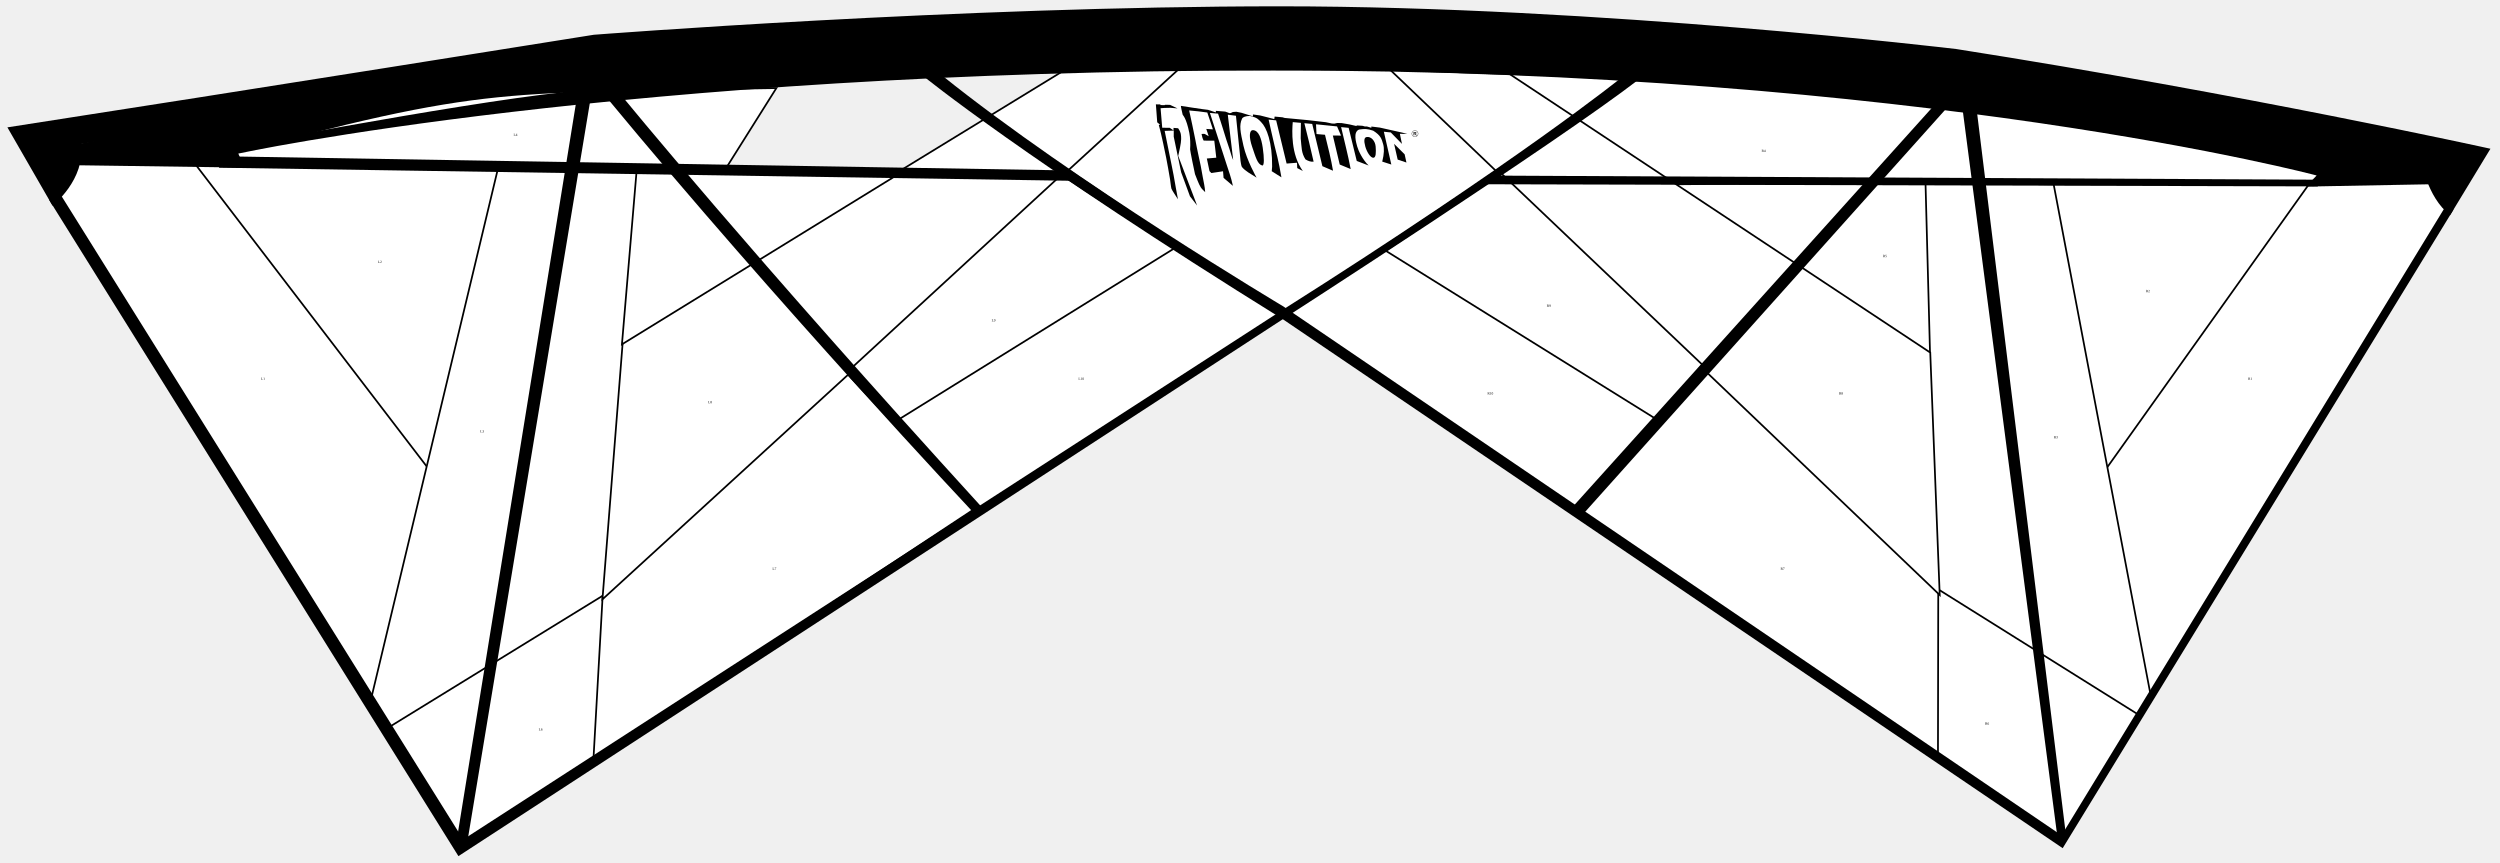
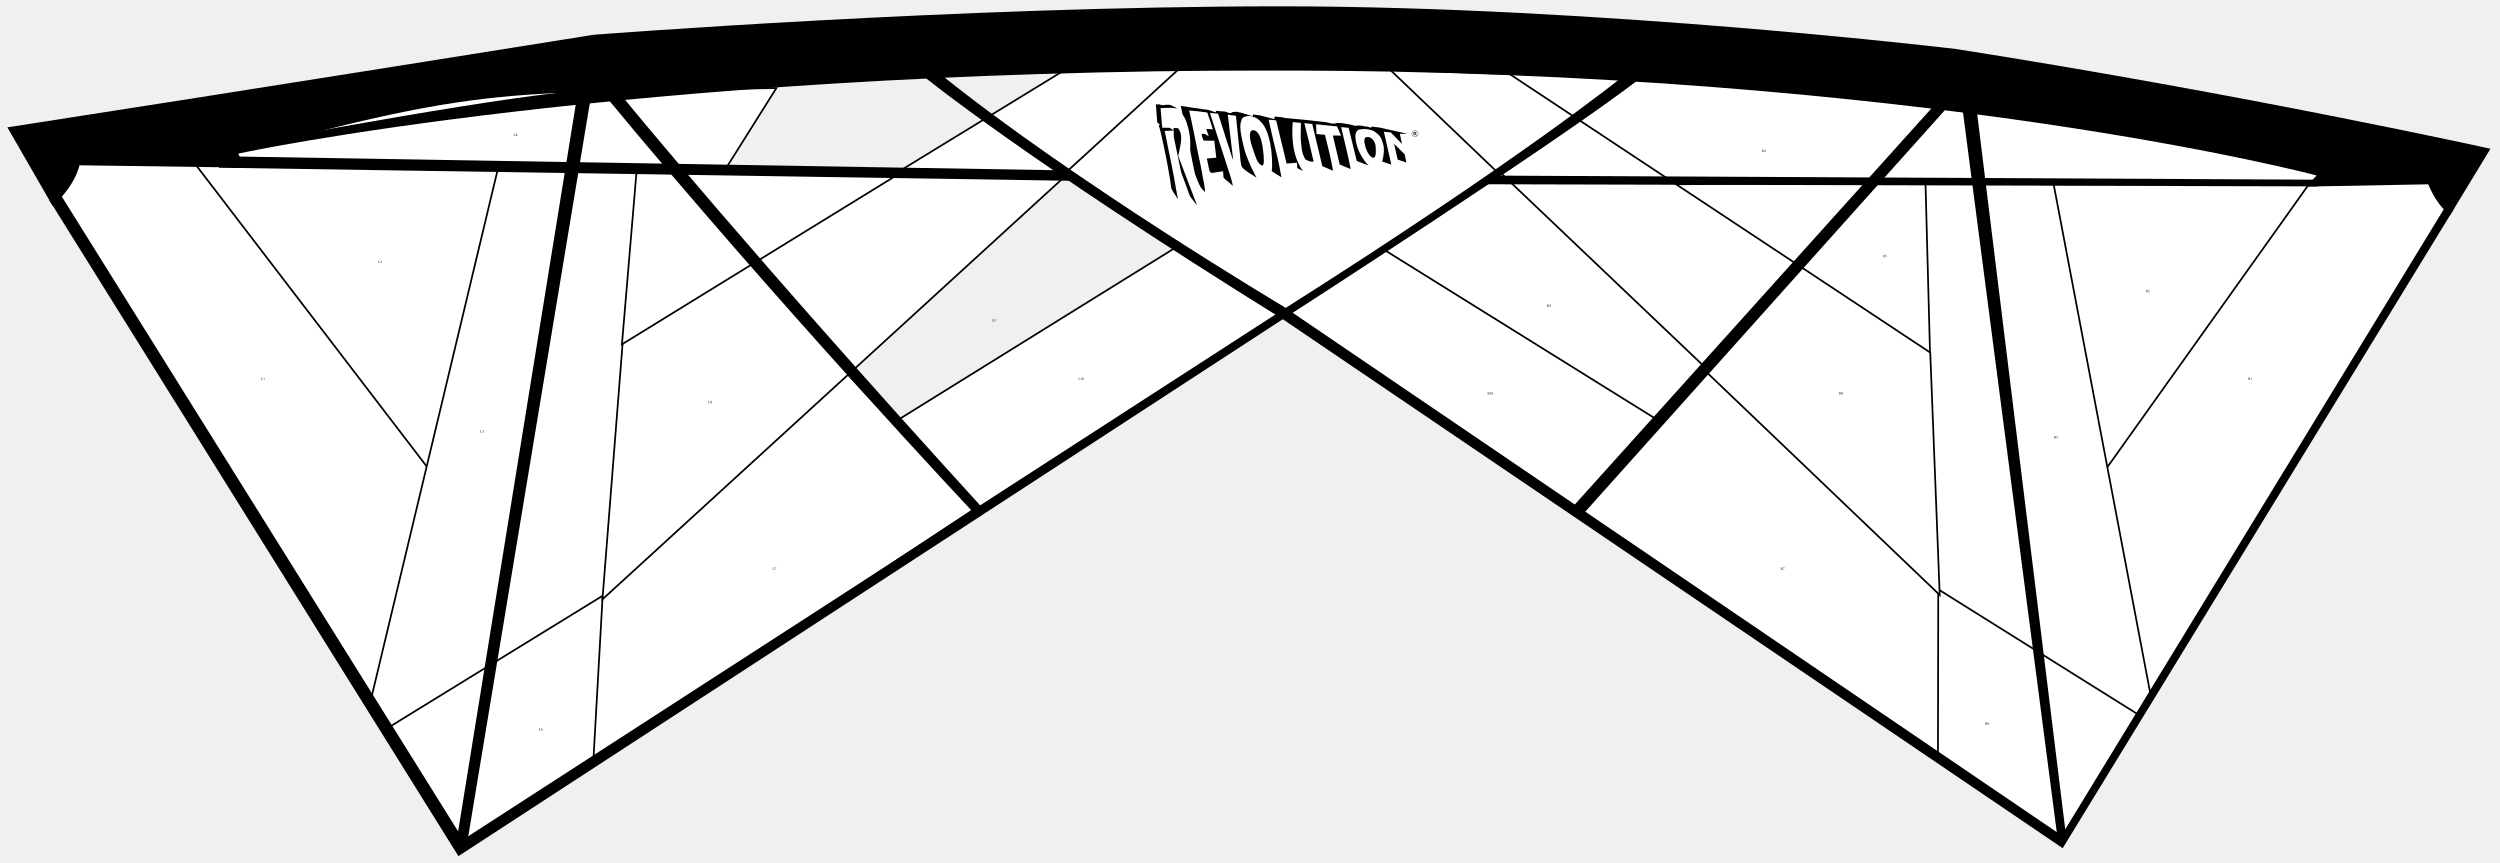
<svg xmlns="http://www.w3.org/2000/svg" class="revolution-reflex" version="1.1" id="revolution-reflex-tarantula" x="0px" y="0px" viewBox="0 0 8555 2951" style="enable-background:new 0 0 8555 2951;" xml:space="preserve">
  <defs id="defs107" />
  <style type="text/css" id="style2">
		.revolution-reflex .panel {
            stroke: #000000;
			stroke-width: 6px;
            fill: #ffffff;
		}
	</style>
  <path class="mesh" d="M269,492.7v44.5l446.8-5c0,0,536.1-112.6,1210.4-202c0,0,966.7-113.7,2428.9-113.7s2461.4,162.5,2461.4,162.5     s649.9,105.6,1129.1,195H8303v-32.5L6743.3,249c0,0-1023.5-154.3-2388.3-154.3S2031.8,200.2,2031.8,200.2S455.8,452.1,269,492.7z" id="path4" />
  <polygon class="panel" id="L1" points="187.8,671.4 1276.3,2409.8 1471.3,1589.3 683.3,565.8 269,557.7 " />
  <text x="900" y="1300" text-anchor="middle" id="text7">L1</text>
  <polygon class="panel" id="L2" points="1715,582 1467.4,1605.6 671.1,565.5 " />
  <text x="1300" y="900" text-anchor="middle" id="text10">L2</text>
  <polygon class="panel" id="L3" points="2186.1,590.2 2072.4,2044.2 1333.2,2499.1 1268.5,2397.4 1702.8,581.8 " />
  <text x="1650" y="1480" text-anchor="middle" id="text13">L3</text>
  <path class="panel" id="L4" d="M 737.9,540.4 2476.146,588.763 2656.832,301.334 C 1726.328,319 1682.5,280.5 737.9,540.4 Z" />
  <text x="1764" y="465" text-anchor="middle" id="text16">L4</text>
  <path class="panel" id="L5" d="m 2180.771,602.466 -34.557,554.005 324.471,-559.101 z" />
  <text x="2300" y="850" text-anchor="middle" id="text19">L5</text>
  <polygon class="panel" id="L6" points="2039.9,2596.6 2073.4,2031.8 1327.7,2490.5 1585,2889.1 " />
  <text x="1850" y="2500" text-anchor="middle" id="text22">L6</text>
  <polygon class="panel" id="L7" points="2901,1280.6 3331.5,1743.7 2030.5,2602.7 2062.3,2038.6 " />
  <text x="2650" y="1950" text-anchor="middle" id="text25">L7</text>
  <polygon class="panel" id="L8" points="4046.4,235.8 2061.6,2050.9 2131.4,1164.9 3634,245.3 " />
  <polygon class="panel" id="polygon263" points="3062.2,603.5 2128.3,1178.3 2178,590 " />
  <text x="2430" y="1380" text-anchor="middle" id="text28">L8</text>
-   <polygon class="panel" id="L9" points="3087.8,1443.1 4030.1,858.2 3632.1,598.3 2917.2,1256.3 " />
  <text x="3400" y="1100" text-anchor="middle" id="text31">L9</text>
  <polygon class="panel" id="L10" points="4382,1076.6 4017.9,850.2 3076.9,1434.4 3353.9,1740.4 " />
  <text x="3700" y="1300" text-anchor="middle" id="text34">L10</text>
  <polygon class="center" fill="#FFFFFF" stroke="#000000" stroke-width="6" points="4033.1,237.1 3656.4,582 4388.5,1076.4 5126.8,582 4769.3,237.8 " id="polygon36" />
  <polygon class="panel" id="R1" points="8319.2,623.8 7895.4,629.8 7204.2,1594.6 7354.5,2396.6 8376.1,712 " />
  <text x="7700" y="1300" text-anchor="middle" id="text39">R1</text>
  <polygon class="panel" id="R2" points="7015.5,630.5 7900.9,630.9 7206.3,1605.6 " />
  <text x="7350" y="1000" text-anchor="middle" id="text42">R2</text>
  <polygon class="panel" id="R3" points="6572.7,622.6 7027.6,630.8 7360.7,2385.4 7320.1,2458.5 6625.1,2024.1 " />
  <text x="7035" y="1500" text-anchor="middle" id="text45">R3</text>
  <path class="panel" id="R4" d="M5155.5,252.7c0,0,1449.7,28.8,2798.2,345.6l-32.5,24.4L5671,608.4L5155.5,252.7z" />
  <text x="6035" y="520" text-anchor="middle" id="text48">R4</text>
  <polygon class="panel" id="R5" points="6604.7,1215.1 6589,622.9 5719.8,630.8 " />
  <text x="6450" y="880" text-anchor="middle" id="text51">R5</text>
  <polygon class="panel" id="R6" points="7324.8,2450 7060.1,2872.8 6627.6,2578.1 6624.7,2011.7 " />
  <text x="6800" y="2480" text-anchor="middle" id="text54">R6</text>
  <polygon class="panel" id="R7" points="5409.2,1752.7 6631.7,2582.9 6632.7,2017.9 5841.6,1264.4 " />
  <text x="6100" y="1950" text-anchor="middle" id="text57">R7</text>
  <polygon class="panel" id="R8" points="4757.2,238.9 5165.4,253.1 6605.3,1206.5 6637.7,2036.1 " />
  <text x="6300" y="1350" text-anchor="middle" id="text60">R8</text>
  <polygon class="panel" id="R9" points="5825.4,1248.1 5662.9,1443.1 4728.7,866.3 5138,594.2 " />
  <text x="5300" y="1050" text-anchor="middle" id="text63">R9</text>
  <polygon class="panel" id="R10" points="4400,1075.6 4736,854.4 5669.3,1435.4 5397,1742.4 " />
  <text x="5100" y="1350" text-anchor="middle" id="text66">R10</text>
  <g id="g88">
    <path fill="#000000" d="M179.7,703.9c0,0,113.7-89.4,97.5-211.2c0,0,1064.2-178.7,1649-259.9v89.4l219.3-16.2v-97.5         c0,0,934.2-97.5,2242-97.5s2250.2,146.2,2250.2,146.2v97.5l178.7,24.4v-97.5c0,0,731.1,121.8,1470.3,268.1         c0,0,16.2,121.9,97.5,186.8l138.1-227.5c0,0-844.8-186.8-1827.8-341.2c0,0-1218.5-146.2-2315.1-146.2S2031.8,119,2031.8,119         S813.3,314,25.3,435.8L179.7,703.9z" id="path68" />
    <path fill="#000000" d="M168.3,684.2l1400.4,2245.5l2818.8-1835.9c0,0,938.2-604.1,1222.5-823.5l-60.9-5.1         c0,0-347.7,281.3-1161.6,796.1L1585,2872.8L200,654.2L168.3,684.2z" id="path70" />
    <path fill="#000000" d="M269,527.2l442.5-8.7c0,0,840.3-162.7,1214.7-202.8c0,0,792.3-113.2,2429.3-113.2s2479,162,2479,162         s740,131,1099,199H8303l16.5,67l-428,8l36-38c0,0-1344.9-359.5-3572.5-359.5S815.5,525.5,815.5,525.5l21,48l-573.1-8L269,527.2z" id="path72" />
    <polygon fill="#000000" points="749.3,573.9 3675.7,618.8 3637.7,582.9 762.2,534.8  " id="polygon74" />
    <polygon fill="#000000" points="2020.9,337.5 1596.5,2897.5 1560.5,2889.5 1973.5,337.5  " id="polygon76" />
    <path fill="#000000" d="M3331.5,1754.5c0,0-667.3-709.5-1255.1-1420.2l50.9-6.7c0,0,446.2,546,1235.2,1411L3331.5,1754.5z" id="path78" />
    <path fill="#000000" d="M3160.2,260.9c0,0,341.3,279.6,1231.3,832.6l2667,1809L8396.1,716.8l-25.9-13.2L7054.5,2858.6l-2663-1810.1         c0,0-710.9-423.3-1168.5-790.7L3160.2,260.9z" id="path80" />
    <polygon fill="#000000" points="7931.5,614.9 5126.8,601 5082.4,630.5 7931.5,637.8  " id="polygon82" />
    <polygon fill="#000000" points="6716.6,378.9 7041.5,2872.5 7071.5,2872.5 6765.4,385.3  " id="polygon84" />
    <polygon fill="#000000" points="6660,371.7 5418,1758.6 5383,1733.1 6613.7,366  " id="polygon86" />
  </g>
  <g class="logo" id="g102">
    <path d="M4650.6,443.3c-21.1,8.9-9.9,44.3-6.3,57.9c3.7,13.9,18.5,45.3,39.2,65.2l-40.7-15.6l-27.7-113.3l-25.8-2.5         c10.9,47.9,23.2,93,32.7,143.5c-3.2-1.3-37.4-15.4-37.5-15.5l-23.5-99.3l28,0.3l-13.6-31.4l-72-7.3l1.7,33.4l29,2.5         c9.2,35.6,21.7,88,27.5,123l-36.4-15.5l-34.8-144.6l-26.9-2.5c10.9,43.3,21.4,85.3,31.7,131.7c-10.2,1.1-19.3-2.7-27.9-7.9         c-14.5-23.2-12.8-39.8-16.3-72.3l0.7-52.7l-27.9-2.5c-2.5,28.5-7,109.9,34.5,167.2l-19.2-9.9c-0.1-0.1-0.8-17-0.8-18.3l-35.5,2.8         l-35.8-147.9l-25.8-2.5c6.7,29.2,12.9,58.6,20,87.8c3,12.2,15.5,57.9,23.8,109.7c-3-1.8-33-20.7-33.1-20.9l1.3-15.6         c0.9-83.6-18.8-134.2-37.9-152.7c-8.5-8.2-11.7-15.2-38.5-20.9c-14.5,0.4-23.8,3.7-26.5,9.4c-10.5,22.5-5.8,45.1,4.8,92.6         c11.2,50.2,44.9,109.2,44.9,109.2c-19.7-12.6-38.8-22.5-50.2-36.6c-1.9-2.4-4.6-17.8-4.8-21.1c-0.5-7.8-1.4-15.6-2.2-23.4         l-13.4-130.7l-27.9-3.6c0,0,18.5,155.2,18.5,155.2c-5.7-11.9-7.9-23-12-35.3c-4-12-8.3-24.3-12.1-36.3         c-6.8-21.9-13.3-43.6-20.5-65.4l-7.2-21.8l-27.9-2.5c0,0,50,154.4,57,176.2c7.9,24.6,15.2,43,21.7,73.4         c-2.9-2.4-31.8-27.1-31.9-27.3c-0.1-0.2-1.7-21-1.9-22.6l-39.9,6l-6.4-6.5l-9.1-43.2l32.3-2.8l-6.8-58.2         c-12.5-0.2-23.9-0.2-36.3-0.2c-4.1-7.1-5.7-14.3-7.3-22.7c3.7,0,7.6-1.1,11.2,0c0.3,0.1,12.9,7.4,13.2,7.6         c-1.9-7.9-6.2-17-8.2-24.9l22.6,1.4c0,0-18.7-57.3-19.2-57.6c-20.8-3.3-41-5.1-62-7c7.2,32.7,14.3,65.8,20.8,98.7         c3.5,17.7,6.7,35.5,10.7,53.1c2.9,12.7,5.6,25.1,8.1,37.9c2.5,12.5,4.8,25.3,6.9,37.9c3,17.7,7.1,31.9,8.3,52         c-5.3-5.6-10.6-9.8-14.9-16.3c-7.4-11.3-14.4-32.3-19.9-45.4c-2.1-7.8-16.9-81.3-16.7-84.7c1.2-17.8,0.6-39.4-2.8-56.7         c-10.7-52.7-22.1-59.7-22.7-62c-1.9-8.3-6.1-25.9-6.1-30.2l41.3,6.4l32.2,4.7l19.3,2.4l26.8,8.9l0.1-5.4l32.3,2.6l15,5.6l4.3-1         l6.5-3.2l11.8-0.9l17.2,3.4l39.7,12.3l0.1-6.5l24.7,3.5l48.3,12.4l1.2-8.6l26.9,2.5l7.5,2.2l78.5,7.4l62.3,7.2l21.5,4.6l8.6,0.1         l8.6-2l15.1,0.2l26.8,4.6l24.7,5.7l0-2.2l20.4,1.3l7.5,2.2l7.5,0.1l15,4.5l0.1-4.3l29,3.6l76.2,17.1l18.2,4.5l-25.8-0.3l7.1,34.5         l-38.3-39.2l-23.6-2.4l25.5,112.2L4730,553c6.8-26.8,7.1-46,3.2-59.4c-5.3-18.2-7.7-29.7-34.1-46.4         C4679.2,440.7,4670.8,440.5,4650.6,443.3z" id="path90" />
    <path d="M4672,501.2c-5.4-19.6-3.9-30.6,4.2-32.2c15.6-3.2,30,13.7,31.3,32.7c1.4,19.4,1.5,38.4-8.3,38.2         C4689.4,539.7,4677,519.5,4672,501.2z" id="path92" />
    <path d="M4284.7,501.9c-10.8-31.5-10.6-57.5,3.6-56.5c18.5,1.3,28,27.2,32.8,60.1c5.1,34.9,5.7,63-2,60.8         C4302.8,561.6,4297.2,538.3,4284.7,501.9z" id="path94" />
    <path d="M4005.5,368.9l-21.1,0.5l-12.9,0.9l5.6,66.8c2.3,0,25.4,0.2,25.8,0.3c0.2,0.1,11.8,8.1,12.8,8.8l0.1-8.6         l15.8,1.3c10.7,15.7,10.1,24.3,10.3,37.3c0.1,12.8-7.4,46.1-10,57.3l64.6,169.8l-24.4-31.5l-30.2-82.2l-25.4-121.9l0.1-20.9         l-31.1,1.1c4.9,25.2,20.5,100.6,23,113.3c2.4,12.5,5.3,25.2,7.5,37.8c5,27.7,9.6,55.4,15,83c-4.2-6.7-20.1-30.4-22.2-35.8         c-1.6-4.4-3.8-25.7-4.8-32.1c-4.1-24.8-8.6-49.4-13.3-74.1c-2.7-13.6-16.4-81.1-25.4-112.8l5,0.2l-10.3-8.9l-4.6-61.4l15.1,0.2         l1,2.2l13.7,0.4l1.4-1.3l17.2,0.2l25.7,12.2L4005.5,368.9z" id="path96" />
    <polygon points="4806.7,528.1 4770.6,492.2 4782.8,546.1 4812.8,556.2  " id="polygon98" />
    <path d="M4844.5,456c-0.1,0.2-0.3,0.4-0.7,0.6c-0.3,0.2-0.7,0.3-1.1,0.3c-0.4,0.1-1,0.1-1.6,0.1l-1.9,0l0-3.2l2.2,0         c0.5,0,1,0,1.3,0.1s0.7,0.1,1,0.2c0.3,0.1,0.5,0.3,0.7,0.5c0.1,0.2,0.2,0.4,0.2,0.7C4844.7,455.5,4844.7,455.8,4844.5,456z          M4843.8,458.4c1-0.3,1.7-0.8,2.3-1.3c0.5-0.5,0.8-1.3,0.8-2.1c0-0.6-0.1-1.2-0.4-1.6c-0.3-0.4-0.7-0.8-1.3-1.1         c-0.5-0.3-1.1-0.5-1.6-0.5c-0.5-0.1-1.3-0.1-2.1-0.1l-4.2-0.1l-0.1,11.8l2.2,0l0.1-4.3l2.4,0l3.9,4.4l3.4,0L4843.8,458.4z          M4849.2,464.8c-2,2-4.4,3-7.3,2.9c-2.8,0-5.2-1.1-7.2-3.1c-2-2-2.9-4.4-2.9-7.2c0-2.8,1.1-5.2,3.1-7.2c2-2,4.4-3,7.3-2.9         c2.8,0,5.2,1.1,7.2,3.1c2,2,2.9,4.5,2.9,7.2C4852.2,460.5,4851.2,462.8,4849.2,464.8z M4850.1,449.6c-2.2-2.2-4.8-3.4-7.9-3.4         c-3.1,0-5.8,1-8,3.2c-2.2,2.2-3.4,4.8-3.4,7.9c0,3.1,1,5.8,3.2,8c2.2,2.2,4.8,3.4,7.9,3.4c3.1,0,5.8-1,8-3.2         c2.2-2.2,3.4-4.8,3.4-7.9C4853.3,454.6,4852.3,451.9,4850.1,449.6z" id="path100" />
  </g>
</svg>
